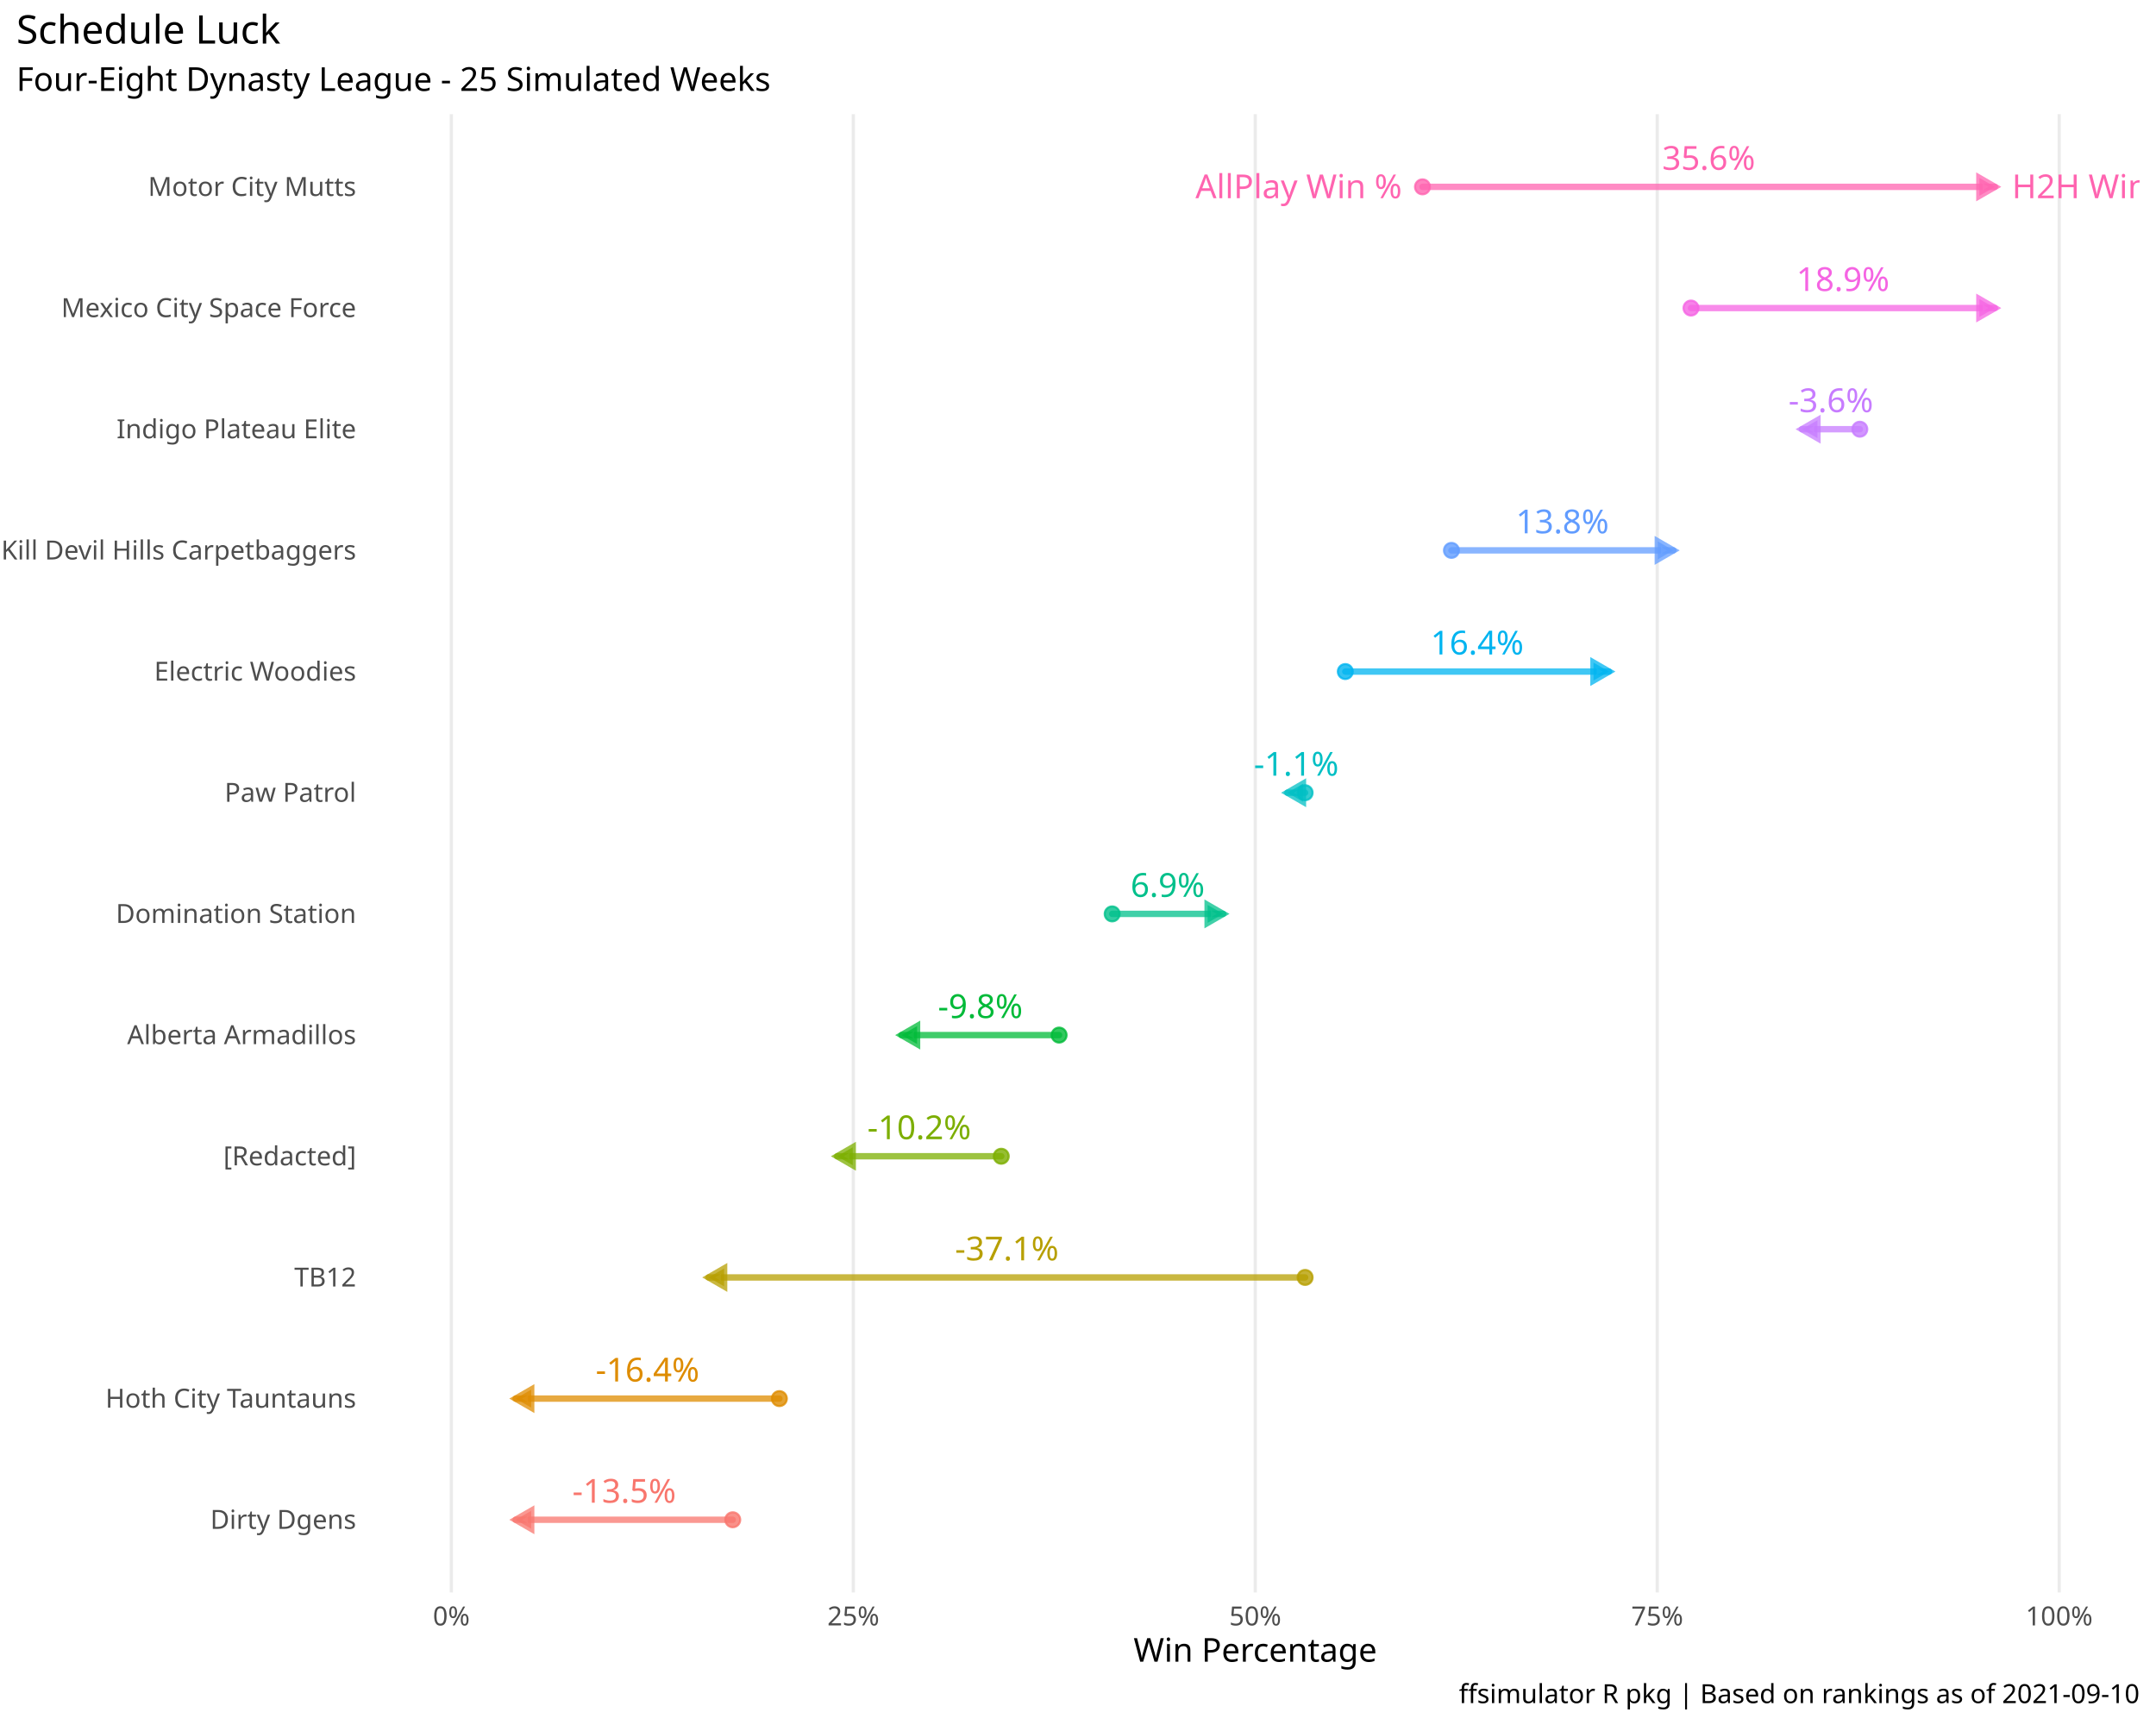
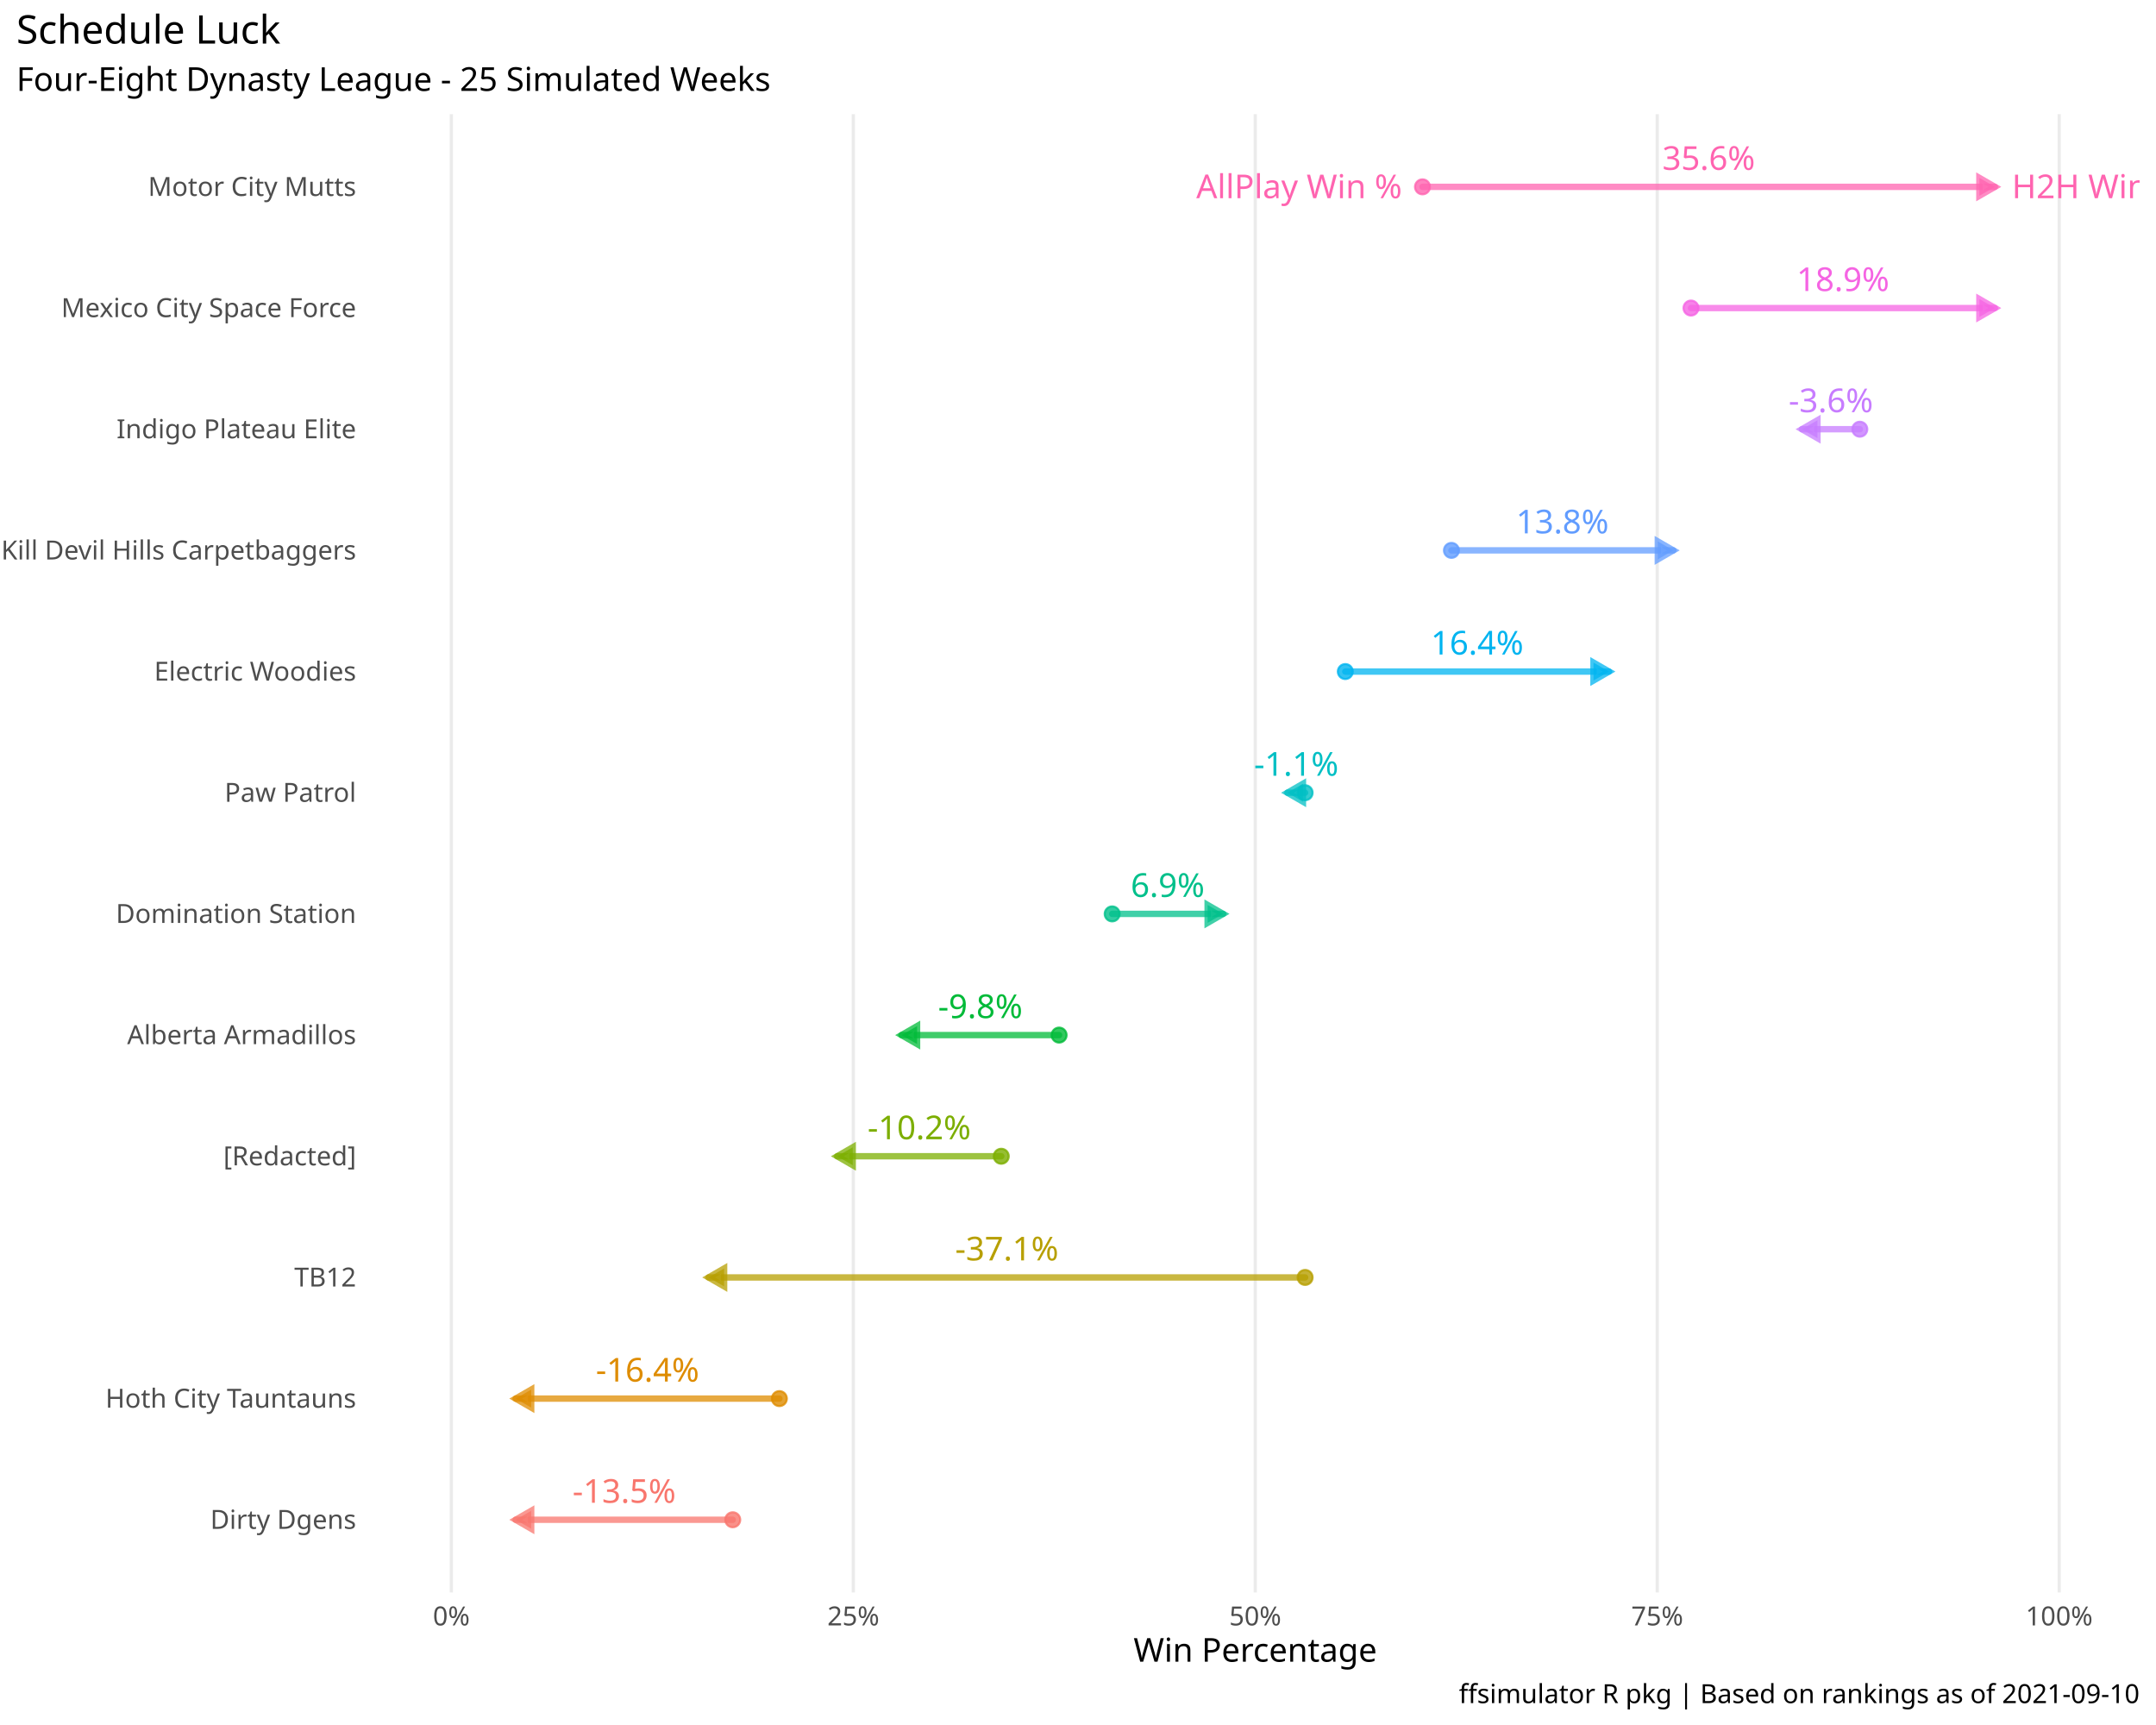
<svg xmlns="http://www.w3.org/2000/svg" class="svglite" data-engine-version="2.0" width="720.00pt" height="576.00pt" viewBox="0 0 720.00 576.00">
  <defs>
    <style type="text/css">
    .svglite line, .svglite polyline, .svglite polygon, .svglite path, .svglite rect, .svglite circle {
      fill: none;
      stroke: #000000;
      stroke-linecap: round;
      stroke-linejoin: round;
      stroke-miterlimit: 10.00;
    }
  </style>
  </defs>
  <rect width="100%" height="100%" style="stroke: none; fill: #FFFFFF;" />
  <defs>
    <clipPath id="cpMC4wMHw3MjAuMDB8MC4wMHw1NzYuMDA=">
      <rect x="0.00" y="0.00" width="720.00" height="576.00" />
    </clipPath>
  </defs>
  <g clip-path="url(#cpMC4wMHw3MjAuMDB8MC4wMHw1NzYuMDA=)">
- </g>
+     <rect x="0.00" y="0.00" width="720.00" height="576.00" style="stroke-width: 1.07; stroke: none; fill: #FFFFFF;" />
+   </g>
  <defs>
    <clipPath id="cpMTIzLjg4fDcxNC41MnwzOC4xMnw1MzEuNzU=">
      <rect x="123.88" y="38.12" width="590.64" height="493.63" />
    </clipPath>
  </defs>
  <g clip-path="url(#cpMTIzLjg4fDcxNC41MnwzOC4xMnw1MzEuNzU=)">
    <polyline points="150.73,531.75 150.73,38.12 " style="stroke-width: 1.07; stroke: #EBEBEB; stroke-linecap: butt;" />
    <polyline points="284.97,531.75 284.97,38.12 " style="stroke-width: 1.07; stroke: #EBEBEB; stroke-linecap: butt;" />
    <polyline points="419.20,531.75 419.20,38.12 " style="stroke-width: 1.07; stroke: #EBEBEB; stroke-linecap: butt;" />
    <polyline points="553.44,531.75 553.44,38.12 " style="stroke-width: 1.07; stroke: #EBEBEB; stroke-linecap: butt;" />
    <polyline points="687.67,531.75 687.67,38.12 " style="stroke-width: 1.07; stroke: #EBEBEB; stroke-linecap: butt;" />
    <circle cx="244.70" cy="507.47" r="2.49" style="stroke-width: 0.71; stroke: #F8766D; stroke-opacity: 0.80; fill: #F8766D; fill-opacity: 0.80;" />
    <circle cx="260.27" cy="467.01" r="2.49" style="stroke-width: 0.71; stroke: #DE8C00; stroke-opacity: 0.80; fill: #DE8C00; fill-opacity: 0.80;" />
    <circle cx="435.85" cy="426.55" r="2.49" style="stroke-width: 0.71; stroke: #B79F00; stroke-opacity: 0.80; fill: #B79F00; fill-opacity: 0.80;" />
    <circle cx="334.37" cy="386.09" r="2.49" style="stroke-width: 0.71; stroke: #7CAE00; stroke-opacity: 0.80; fill: #7CAE00; fill-opacity: 0.80;" />
    <circle cx="353.69" cy="345.63" r="2.49" style="stroke-width: 0.71; stroke: #00BA38; stroke-opacity: 0.80; fill: #00BA38; fill-opacity: 0.80;" />
    <circle cx="371.41" cy="305.16" r="2.49" style="stroke-width: 0.71; stroke: #00C08B; stroke-opacity: 0.80; fill: #00C08B; fill-opacity: 0.80;" />
    <circle cx="435.85" cy="264.70" r="2.49" style="stroke-width: 0.71; stroke: #00BFC4; stroke-opacity: 0.80; fill: #00BFC4; fill-opacity: 0.80;" />
    <circle cx="449.27" cy="224.24" r="2.49" style="stroke-width: 0.71; stroke: #00B4F0; stroke-opacity: 0.80; fill: #00B4F0; fill-opacity: 0.80;" />
    <circle cx="484.71" cy="183.78" r="2.49" style="stroke-width: 0.71; stroke: #619CFF; stroke-opacity: 0.80; fill: #619CFF; fill-opacity: 0.80;" />
    <circle cx="621.09" cy="143.32" r="2.49" style="stroke-width: 0.71; stroke: #C77CFF; stroke-opacity: 0.80; fill: #C77CFF; fill-opacity: 0.80;" />
    <circle cx="564.71" cy="102.86" r="2.49" style="stroke-width: 0.71; stroke: #F564E3; stroke-opacity: 0.80; fill: #F564E3; fill-opacity: 0.80;" />
    <circle cx="475.04" cy="62.39" r="2.49" style="stroke-width: 0.71; stroke: #FF64B0; stroke-opacity: 0.80; fill: #FF64B0; fill-opacity: 0.80;" />
    <line x1="244.70" y1="507.47" x2="172.21" y2="507.47" style="stroke-width: 2.13; stroke: #F8766D; stroke-opacity: 0.75; stroke-linejoin: miter;" />
    <polygon points="177.39,504.48 172.21,507.47 177.39,510.46 " style="stroke-width: 2.13; stroke: #F8766D; stroke-opacity: 0.75; stroke-linejoin: miter; fill: #F8766D; fill-opacity: 0.75;" />
    <line x1="260.27" y1="467.01" x2="172.21" y2="467.01" style="stroke-width: 2.13; stroke: #DE8C00; stroke-opacity: 0.75; stroke-linejoin: miter;" />
    <polygon points="177.39,464.02 172.21,467.01 177.39,470.00 " style="stroke-width: 2.13; stroke: #DE8C00; stroke-opacity: 0.75; stroke-linejoin: miter; fill: #DE8C00; fill-opacity: 0.75;" />
    <line x1="435.85" y1="426.55" x2="236.64" y2="426.55" style="stroke-width: 2.13; stroke: #B79F00; stroke-opacity: 0.75; stroke-linejoin: miter;" />
    <polygon points="241.82,423.56 236.64,426.55 241.82,429.54 " style="stroke-width: 2.13; stroke: #B79F00; stroke-opacity: 0.75; stroke-linejoin: miter; fill: #B79F00; fill-opacity: 0.75;" />
    <line x1="334.37" y1="386.09" x2="279.60" y2="386.09" style="stroke-width: 2.13; stroke: #7CAE00; stroke-opacity: 0.75; stroke-linejoin: miter;" />
    <polygon points="284.77,383.10 279.60,386.09 284.77,389.08 " style="stroke-width: 2.13; stroke: #7CAE00; stroke-opacity: 0.75; stroke-linejoin: miter; fill: #7CAE00; fill-opacity: 0.75;" />
    <line x1="353.69" y1="345.63" x2="301.07" y2="345.63" style="stroke-width: 2.13; stroke: #00BA38; stroke-opacity: 0.75; stroke-linejoin: miter;" />
    <polygon points="306.25,342.64 301.07,345.63 306.25,348.61 " style="stroke-width: 2.13; stroke: #00BA38; stroke-opacity: 0.75; stroke-linejoin: miter; fill: #00BA38; fill-opacity: 0.75;" />
    <line x1="371.41" y1="305.16" x2="408.46" y2="305.16" style="stroke-width: 2.13; stroke: #00C08B; stroke-opacity: 0.75; stroke-linejoin: miter;" />
    <polygon points="403.29,308.15 408.46,305.16 403.29,302.18 " style="stroke-width: 2.13; stroke: #00C08B; stroke-opacity: 0.75; stroke-linejoin: miter; fill: #00C08B; fill-opacity: 0.75;" />
    <line x1="435.85" y1="264.70" x2="429.94" y2="264.70" style="stroke-width: 2.13; stroke: #00BFC4; stroke-opacity: 0.75; stroke-linejoin: miter;" />
    <polygon points="435.12,261.71 429.94,264.70 435.12,267.69 " style="stroke-width: 2.13; stroke: #00BFC4; stroke-opacity: 0.75; stroke-linejoin: miter; fill: #00BFC4; fill-opacity: 0.75;" />
    <line x1="449.27" y1="224.24" x2="537.33" y2="224.24" style="stroke-width: 2.13; stroke: #00B4F0; stroke-opacity: 0.75; stroke-linejoin: miter;" />
    <polygon points="532.15,227.23 537.33,224.24 532.15,221.25 " style="stroke-width: 2.13; stroke: #00B4F0; stroke-opacity: 0.75; stroke-linejoin: miter; fill: #00B4F0; fill-opacity: 0.75;" />
    <line x1="484.71" y1="183.78" x2="558.81" y2="183.78" style="stroke-width: 2.13; stroke: #619CFF; stroke-opacity: 0.75; stroke-linejoin: miter;" />
    <polygon points="553.63,186.77 558.81,183.78 553.63,180.79 " style="stroke-width: 2.13; stroke: #619CFF; stroke-opacity: 0.75; stroke-linejoin: miter; fill: #619CFF; fill-opacity: 0.75;" />
    <line x1="621.09" y1="143.32" x2="601.76" y2="143.32" style="stroke-width: 2.13; stroke: #C77CFF; stroke-opacity: 0.75; stroke-linejoin: miter;" />
    <polygon points="606.94,140.33 601.76,143.32 606.94,146.31 " style="stroke-width: 2.13; stroke: #C77CFF; stroke-opacity: 0.75; stroke-linejoin: miter; fill: #C77CFF; fill-opacity: 0.75;" />
    <line x1="564.71" y1="102.86" x2="666.20" y2="102.86" style="stroke-width: 2.13; stroke: #F564E3; stroke-opacity: 0.75; stroke-linejoin: miter;" />
    <polygon points="661.02,105.84 666.20,102.86 661.02,99.87 " style="stroke-width: 2.13; stroke: #F564E3; stroke-opacity: 0.75; stroke-linejoin: miter; fill: #F564E3; fill-opacity: 0.75;" />
    <line x1="475.04" y1="62.39" x2="666.20" y2="62.39" style="stroke-width: 2.13; stroke: #FF64B0; stroke-opacity: 0.75; stroke-linejoin: miter;" />
    <polygon points="661.02,65.38 666.20,62.39 661.02,59.40 " style="stroke-width: 2.13; stroke: #FF64B0; stroke-opacity: 0.75; stroke-linejoin: miter; fill: #FF64B0; fill-opacity: 0.75;" />
-     <text x="208.45" y="501.77" text-anchor="middle" style="font-size: 11.04px; fill: #F8766D; font-family: sans;" textLength="34.98px" lengthAdjust="spacingAndGlyphs">-13.5%</text>
-     <text x="216.24" y="461.31" text-anchor="middle" style="font-size: 11.04px; fill: #DE8C00; font-family: sans;" textLength="34.98px" lengthAdjust="spacingAndGlyphs">-16.4%</text>
-     <text x="336.24" y="420.85" text-anchor="middle" style="font-size: 11.04px; fill: #B79F00; font-family: sans;" textLength="34.98px" lengthAdjust="spacingAndGlyphs">-37.1%</text>
-     <text x="306.98" y="380.39" text-anchor="middle" style="font-size: 11.04px; fill: #7CAE00; font-family: sans;" textLength="34.98px" lengthAdjust="spacingAndGlyphs">-10.2%</text>
-     <text x="327.38" y="339.93" text-anchor="middle" style="font-size: 11.04px; fill: #00BA38; font-family: sans;" textLength="28.84px" lengthAdjust="spacingAndGlyphs">-9.8%</text>
-     <text x="389.94" y="299.47" text-anchor="middle" style="font-size: 11.04px; fill: #00C08B; font-family: sans;" textLength="25.16px" lengthAdjust="spacingAndGlyphs">6.9%</text>
-     <text x="432.89" y="259.00" text-anchor="middle" style="font-size: 11.04px; fill: #00BFC4; font-family: sans;" textLength="28.84px" lengthAdjust="spacingAndGlyphs">-1.1%</text>
-     <text x="493.30" y="218.54" text-anchor="middle" style="font-size: 11.04px; fill: #00B4F0; font-family: sans;" textLength="31.30px" lengthAdjust="spacingAndGlyphs">16.4%</text>
-     <text x="521.76" y="178.08" text-anchor="middle" style="font-size: 11.04px; fill: #619CFF; font-family: sans;" textLength="31.30px" lengthAdjust="spacingAndGlyphs">13.8%</text>
-     <text x="611.43" y="137.62" text-anchor="middle" style="font-size: 11.04px; fill: #C77CFF; font-family: sans;" textLength="28.84px" lengthAdjust="spacingAndGlyphs">-3.6%</text>
-     <text x="615.45" y="97.16" text-anchor="middle" style="font-size: 11.04px; fill: #F564E3; font-family: sans;" textLength="31.30px" lengthAdjust="spacingAndGlyphs">18.9%</text>
-     <text x="570.62" y="56.70" text-anchor="middle" style="font-size: 11.04px; fill: #FF64B0; font-family: sans;" textLength="31.30px" lengthAdjust="spacingAndGlyphs">35.6%</text>
-     <text x="671.90" y="66.19" style="font-size: 11.04px; fill: #FF64B0; font-family: sans;" textLength="57.05px" lengthAdjust="spacingAndGlyphs">H2H Win %</text>
-     <text x="468.17" y="66.19" text-anchor="end" style="font-size: 11.04px; fill: #FF64B0; font-family: sans;" textLength="68.71px" lengthAdjust="spacingAndGlyphs">AllPlay Win %</text>
+     <text x="208.45" y="501.80" text-anchor="middle" style="font-size: 11.00px; fill: #F8766D; font-family: sans;" textLength="34.85px" lengthAdjust="spacingAndGlyphs">-13.5%</text>
+     <text x="216.24" y="461.33" text-anchor="middle" style="font-size: 11.00px; fill: #DE8C00; font-family: sans;" textLength="34.85px" lengthAdjust="spacingAndGlyphs">-16.4%</text>
+     <text x="336.24" y="420.87" text-anchor="middle" style="font-size: 11.00px; fill: #B79F00; font-family: sans;" textLength="34.85px" lengthAdjust="spacingAndGlyphs">-37.1%</text>
+     <text x="306.98" y="380.41" text-anchor="middle" style="font-size: 11.00px; fill: #7CAE00; font-family: sans;" textLength="34.85px" lengthAdjust="spacingAndGlyphs">-10.2%</text>
+     <text x="327.38" y="339.95" text-anchor="middle" style="font-size: 11.00px; fill: #00BA38; font-family: sans;" textLength="28.74px" lengthAdjust="spacingAndGlyphs">-9.8%</text>
+     <text x="389.94" y="299.49" text-anchor="middle" style="font-size: 11.00px; fill: #00C08B; font-family: sans;" textLength="25.07px" lengthAdjust="spacingAndGlyphs">6.9%</text>
+     <text x="432.89" y="259.02" text-anchor="middle" style="font-size: 11.00px; fill: #00BFC4; font-family: sans;" textLength="28.74px" lengthAdjust="spacingAndGlyphs">-1.1%</text>
+     <text x="493.30" y="218.56" text-anchor="middle" style="font-size: 11.00px; fill: #00B4F0; font-family: sans;" textLength="31.19px" lengthAdjust="spacingAndGlyphs">16.4%</text>
+     <text x="521.76" y="178.10" text-anchor="middle" style="font-size: 11.00px; fill: #619CFF; font-family: sans;" textLength="31.19px" lengthAdjust="spacingAndGlyphs">13.8%</text>
+     <text x="611.43" y="137.64" text-anchor="middle" style="font-size: 11.00px; fill: #C77CFF; font-family: sans;" textLength="28.74px" lengthAdjust="spacingAndGlyphs">-3.6%</text>
+     <text x="615.45" y="97.18" text-anchor="middle" style="font-size: 11.00px; fill: #F564E3; font-family: sans;" textLength="31.19px" lengthAdjust="spacingAndGlyphs">18.9%</text>
+     <text x="570.62" y="56.72" text-anchor="middle" style="font-size: 11.00px; fill: #FF64B0; font-family: sans;" textLength="31.19px" lengthAdjust="spacingAndGlyphs">35.6%</text>
+     <text x="671.88" y="66.18" style="font-size: 11.00px; fill: #FF64B0; font-family: sans;" textLength="56.85px" lengthAdjust="spacingAndGlyphs">H2H Win %</text>
+     <text x="468.20" y="66.18" text-anchor="end" style="font-size: 11.00px; fill: #FF64B0; font-family: sans;" textLength="68.46px" lengthAdjust="spacingAndGlyphs">AllPlay Win %</text>
  </g>
  <g clip-path="url(#cpMC4wMHw3MjAuMDB8MC4wMHw1NzYuMDA=)">
    <text x="118.95" y="510.50" text-anchor="end" style="font-size: 8.80px; fill: #4D4D4D; font-family: sans;" textLength="45.98px" lengthAdjust="spacingAndGlyphs">Dirty Dgens</text>
    <text x="118.95" y="470.04" text-anchor="end" style="font-size: 8.80px; fill: #4D4D4D; font-family: sans;" textLength="80.23px" lengthAdjust="spacingAndGlyphs">Hoth City Tauntauns</text>
    <text x="118.95" y="429.58" text-anchor="end" style="font-size: 8.80px; fill: #4D4D4D; font-family: sans;" textLength="21.04px" lengthAdjust="spacingAndGlyphs">TB12</text>
    <text x="118.95" y="389.12" text-anchor="end" style="font-size: 8.80px; fill: #4D4D4D; font-family: sans;" textLength="42.57px" lengthAdjust="spacingAndGlyphs">[Redacted]</text>
    <text x="118.95" y="348.65" text-anchor="end" style="font-size: 8.80px; fill: #4D4D4D; font-family: sans;" textLength="71.41px" lengthAdjust="spacingAndGlyphs">Alberta Armadillos</text>
    <text x="118.95" y="308.19" text-anchor="end" style="font-size: 8.80px; fill: #4D4D4D; font-family: sans;" textLength="74.36px" lengthAdjust="spacingAndGlyphs">Domination Station</text>
    <text x="118.95" y="267.73" text-anchor="end" style="font-size: 8.80px; fill: #4D4D4D; font-family: sans;" textLength="42.56px" lengthAdjust="spacingAndGlyphs">Paw Patrol</text>
    <text x="118.95" y="227.27" text-anchor="end" style="font-size: 8.80px; fill: #4D4D4D; font-family: sans;" textLength="65.54px" lengthAdjust="spacingAndGlyphs">Electric Woodies</text>
    <text x="118.95" y="186.81" text-anchor="end" style="font-size: 8.80px; fill: #4D4D4D; font-family: sans;" textLength="113.47px" lengthAdjust="spacingAndGlyphs">Kill Devil Hills Carpetbaggers</text>
    <text x="118.95" y="146.35" text-anchor="end" style="font-size: 8.80px; fill: #4D4D4D; font-family: sans;" textLength="75.83px" lengthAdjust="spacingAndGlyphs">Indigo Plateau Elite</text>
    <text x="118.95" y="105.88" text-anchor="end" style="font-size: 8.80px; fill: #4D4D4D; font-family: sans;" textLength="97.83px" lengthAdjust="spacingAndGlyphs">Mexico City Space Force</text>
    <text x="118.95" y="65.42" text-anchor="end" style="font-size: 8.80px; fill: #4D4D4D; font-family: sans;" textLength="64.07px" lengthAdjust="spacingAndGlyphs">Motor City Mutts</text>
    <text x="150.73" y="542.74" text-anchor="middle" style="font-size: 8.80px; fill: #4D4D4D; font-family: sans;" textLength="12.72px" lengthAdjust="spacingAndGlyphs">0%</text>
    <text x="284.97" y="542.74" text-anchor="middle" style="font-size: 8.80px; fill: #4D4D4D; font-family: sans;" textLength="17.61px" lengthAdjust="spacingAndGlyphs">25%</text>
    <text x="419.20" y="542.74" text-anchor="middle" style="font-size: 8.80px; fill: #4D4D4D; font-family: sans;" textLength="17.61px" lengthAdjust="spacingAndGlyphs">50%</text>
    <text x="553.44" y="542.74" text-anchor="middle" style="font-size: 8.80px; fill: #4D4D4D; font-family: sans;" textLength="17.61px" lengthAdjust="spacingAndGlyphs">75%</text>
    <text x="687.67" y="542.74" text-anchor="middle" style="font-size: 8.80px; fill: #4D4D4D; font-family: sans;" textLength="22.51px" lengthAdjust="spacingAndGlyphs">100%</text>
    <text x="419.20" y="554.87" text-anchor="middle" style="font-size: 11.00px; font-family: sans;" textLength="78.27px" lengthAdjust="spacingAndGlyphs">Win Percentage</text>
    <text x="5.48" y="30.35" style="font-size: 11.00px; font-family: sans;" textLength="244.60px" lengthAdjust="spacingAndGlyphs">Four-Eight Dynasty League - 25 Simulated Weeks</text>
    <text x="5.48" y="14.56" style="font-size: 13.20px; font-family: sans;" textLength="86.61px" lengthAdjust="spacingAndGlyphs">Schedule Luck</text>
    <text x="714.52" y="568.69" text-anchor="end" style="font-size: 8.80px; font-family: sans;" textLength="215.10px" lengthAdjust="spacingAndGlyphs">ffsimulator R pkg | Based on rankings as of 2021-09-10</text>
  </g>
</svg>
